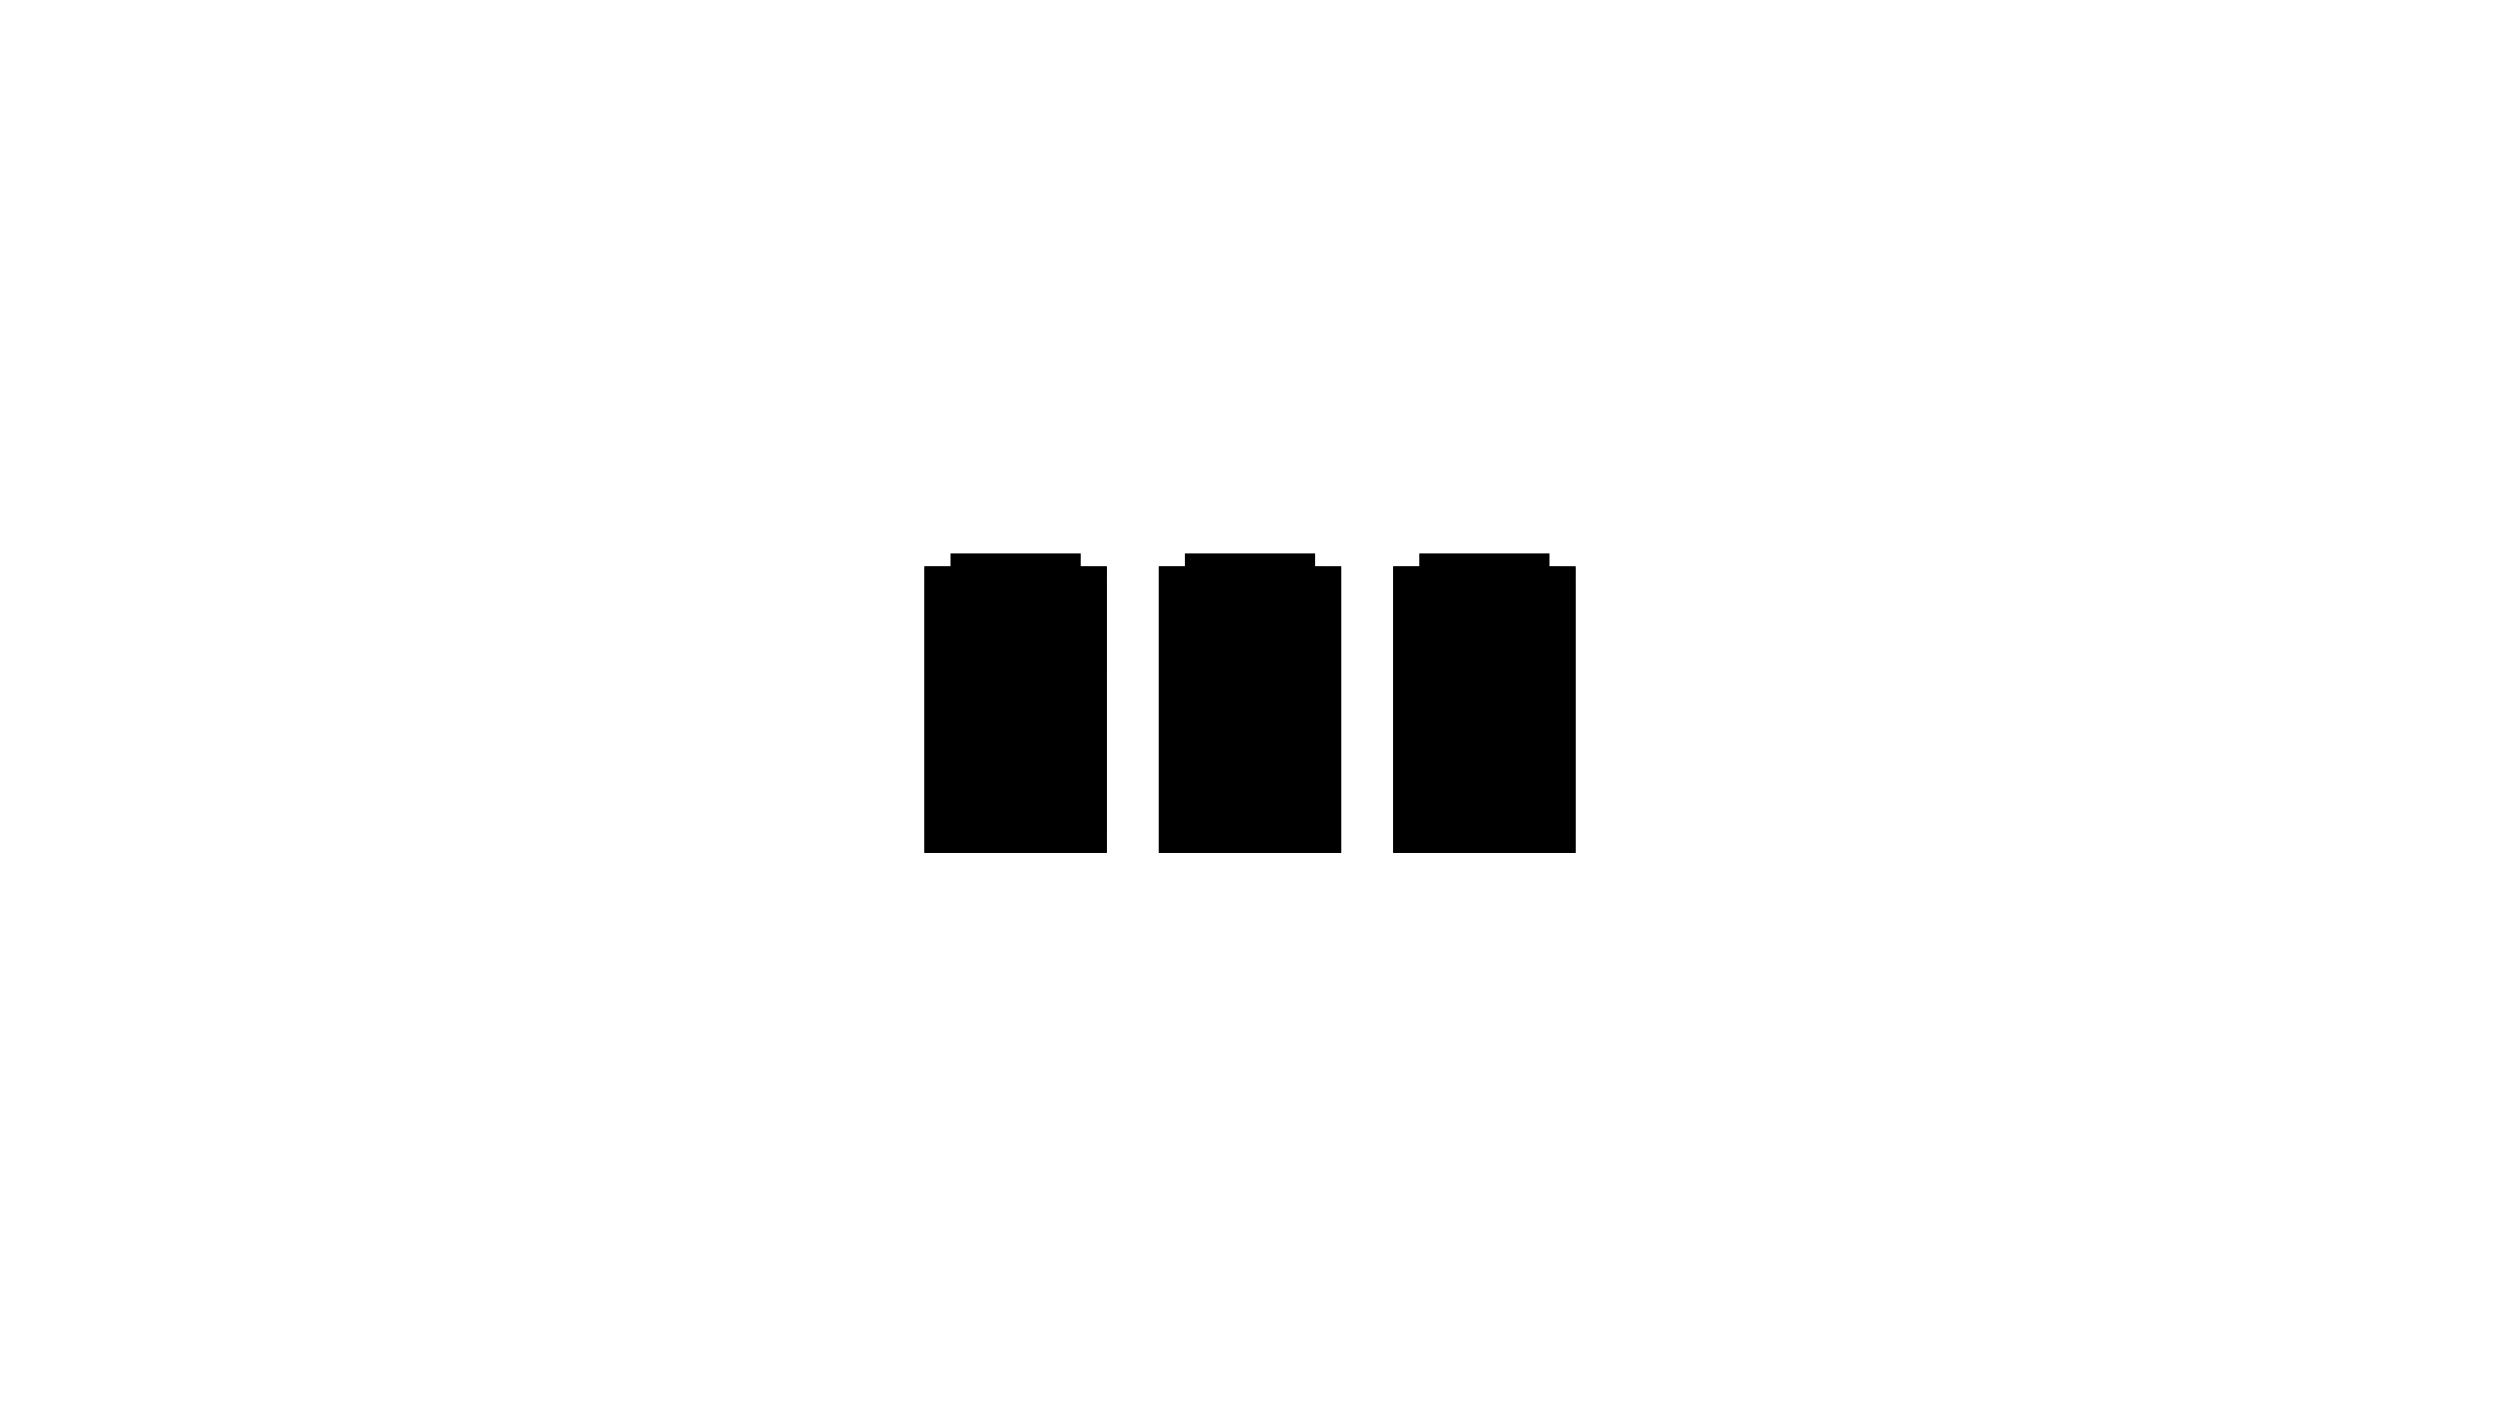
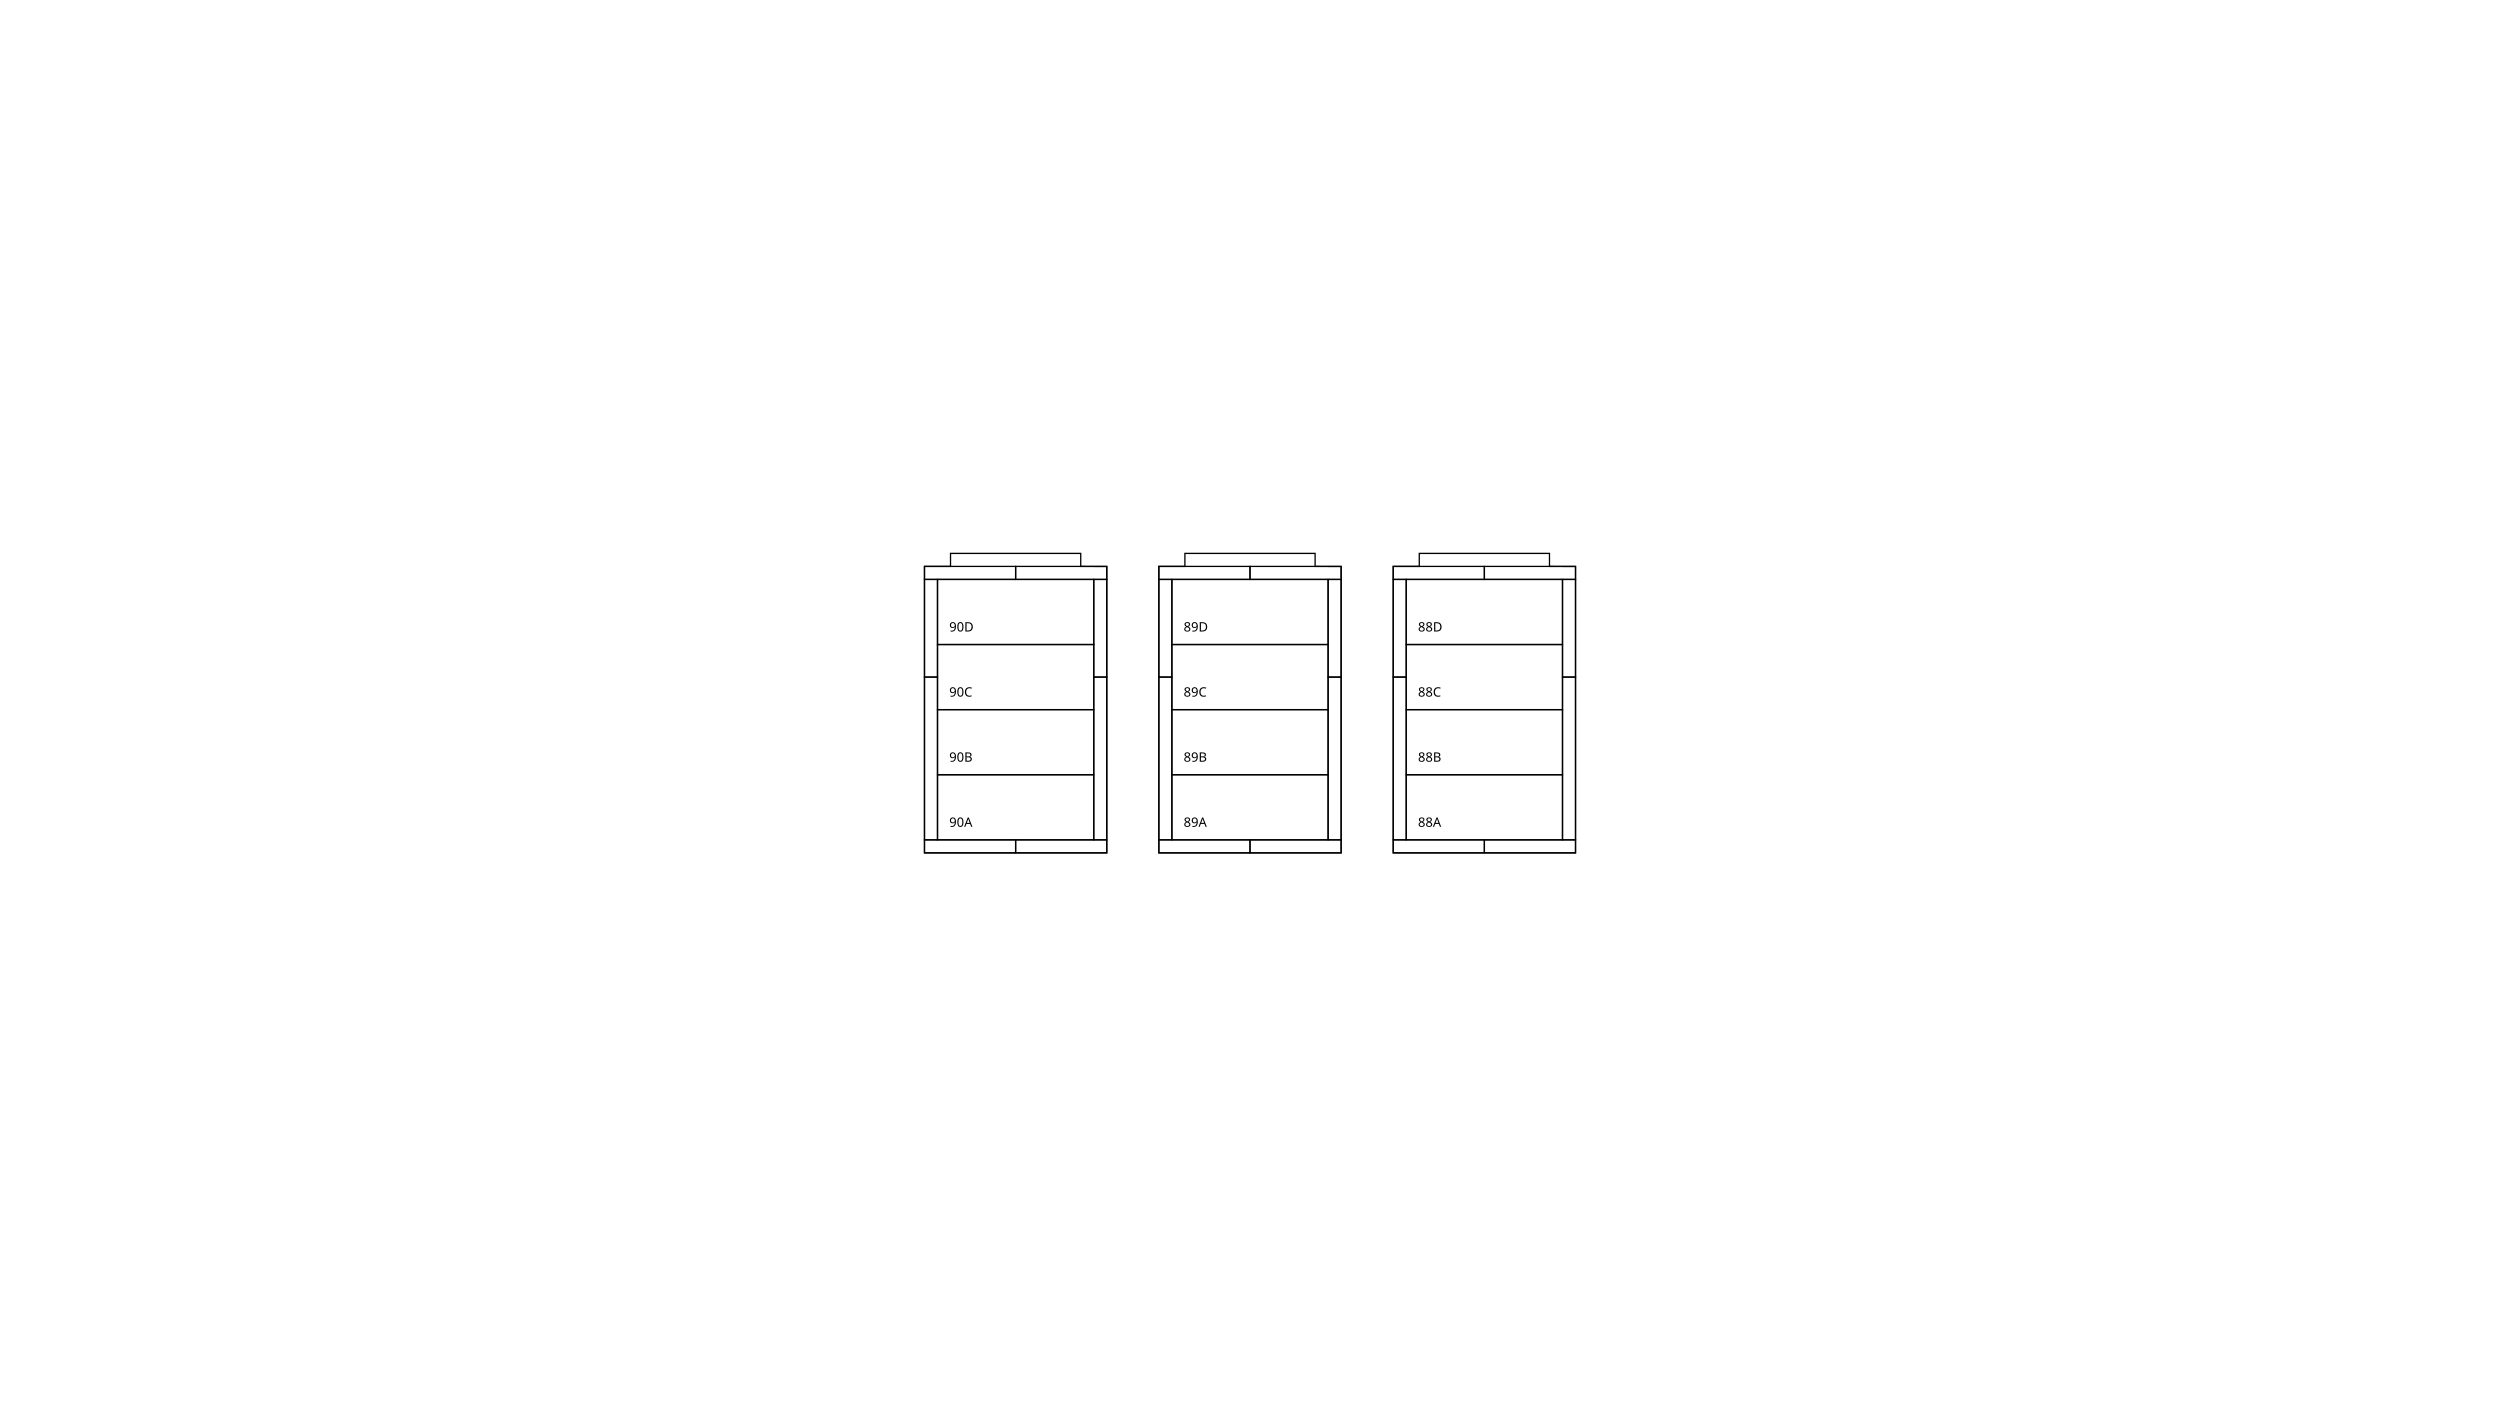
<svg xmlns="http://www.w3.org/2000/svg" height="1080" version="1.1" viewBox="0 0 1920 1080" width="1920">
  <style>
-     .map path {
+     path {
      fill: none;
      stroke-width: 1px;
      stroke: #000;
    }
-     .map text {
+     text {
      font-family: Monaco;
      font-size: 10px;
    }
  </style>
  <g>
    <path d="m1200 520h10v125h-10z" />
    <path d="m710 435h70v10h-70z" />
    <path d="m710 445h10v75h-10z" />
    <path d="m710 520v125h10v-125z" />
    <path d="m710 645h70v10h-70z" />
    <path d="m710 655h140v-219.94l-20-0.059v-10h-100v10h-20z" />
    <path d="m780 435h70v10h-70z" />
    <path d="m780 645h70v10h-70z" />
    <path d="m840 445h10v75h-10z" />
    <path d="m840 520h10v125h-10z" />
    <path d="m890 435h70v10h-70z" />
    <path d="m890 445h10v75h-10z" />
    <path d="m890 520v125h10v-125z" />
    <path d="m890 645h70v10h-70z" />
    <path d="m890 655h140v-219.94l-20-0.059v-10h-100v10h-20z" />
    <path d="m960 435h70v10h-70z" />
    <path d="m960 645h70v10h-70z" />
    <path d="m1020 445h10v75h-10z" />
    <path d="m1020 520h10v125h-10z" />
    <path d="m1070 435h70v10h-70z" />
    <path d="m1070 445h10v75h-10z" />
    <path d="m1070 520v125h10v-125z" />
    <path d="m1070 645h70v10h-70z" />
    <path d="m1070 655h140v-219.94l-20-0.059v-10h-100v10h-20z" />
    <path d="m1140 435h70v10h-70z" />
    <path d="m1140 645h70v10h-70z" />
    <path d="m1200 445h10v75h-10z" />
  </g>
  <g>
    <path d="m1080 645h120v-50h-120z" />
    <text x="1089" y="635">88A</text>
    <path d="m1080 595h120v-50h-120z" />
    <text x="1089" y="585">88B</text>
    <path d="m1080 545h120v-50h-120z" />
    <text x="1089" y="535">88C</text>
    <path d="m1080 495h120v-50h-120z" />
    <text x="1089" y="485">88D</text>
    <path d="m900 645h120v-50h-120z" />
    <text x="909" y="635">89A</text>
    <path d="m900 595h120v-50h-120z" />
    <text x="909" y="585">89B</text>
    <path d="m900 545h120v-50h-120z" />
    <text x="909" y="535">89C</text>
    <path d="m900 495h120v-50h-120z" />
    <text x="909" y="485">89D</text>
    <path d="m720 645h120v-50h-120z" />
    <text x="729" y="635">90A</text>
    <path d="m720 595h120v-50h-120z" />
    <text x="729" y="585">90B</text>
    <path d="m720 545h120v-50h-120z" />
    <text x="729" y="535">90C</text>
    <path d="m720 495h120v-50h-120z" />
    <text x="729" y="485">90D</text>
  </g>
</svg>
